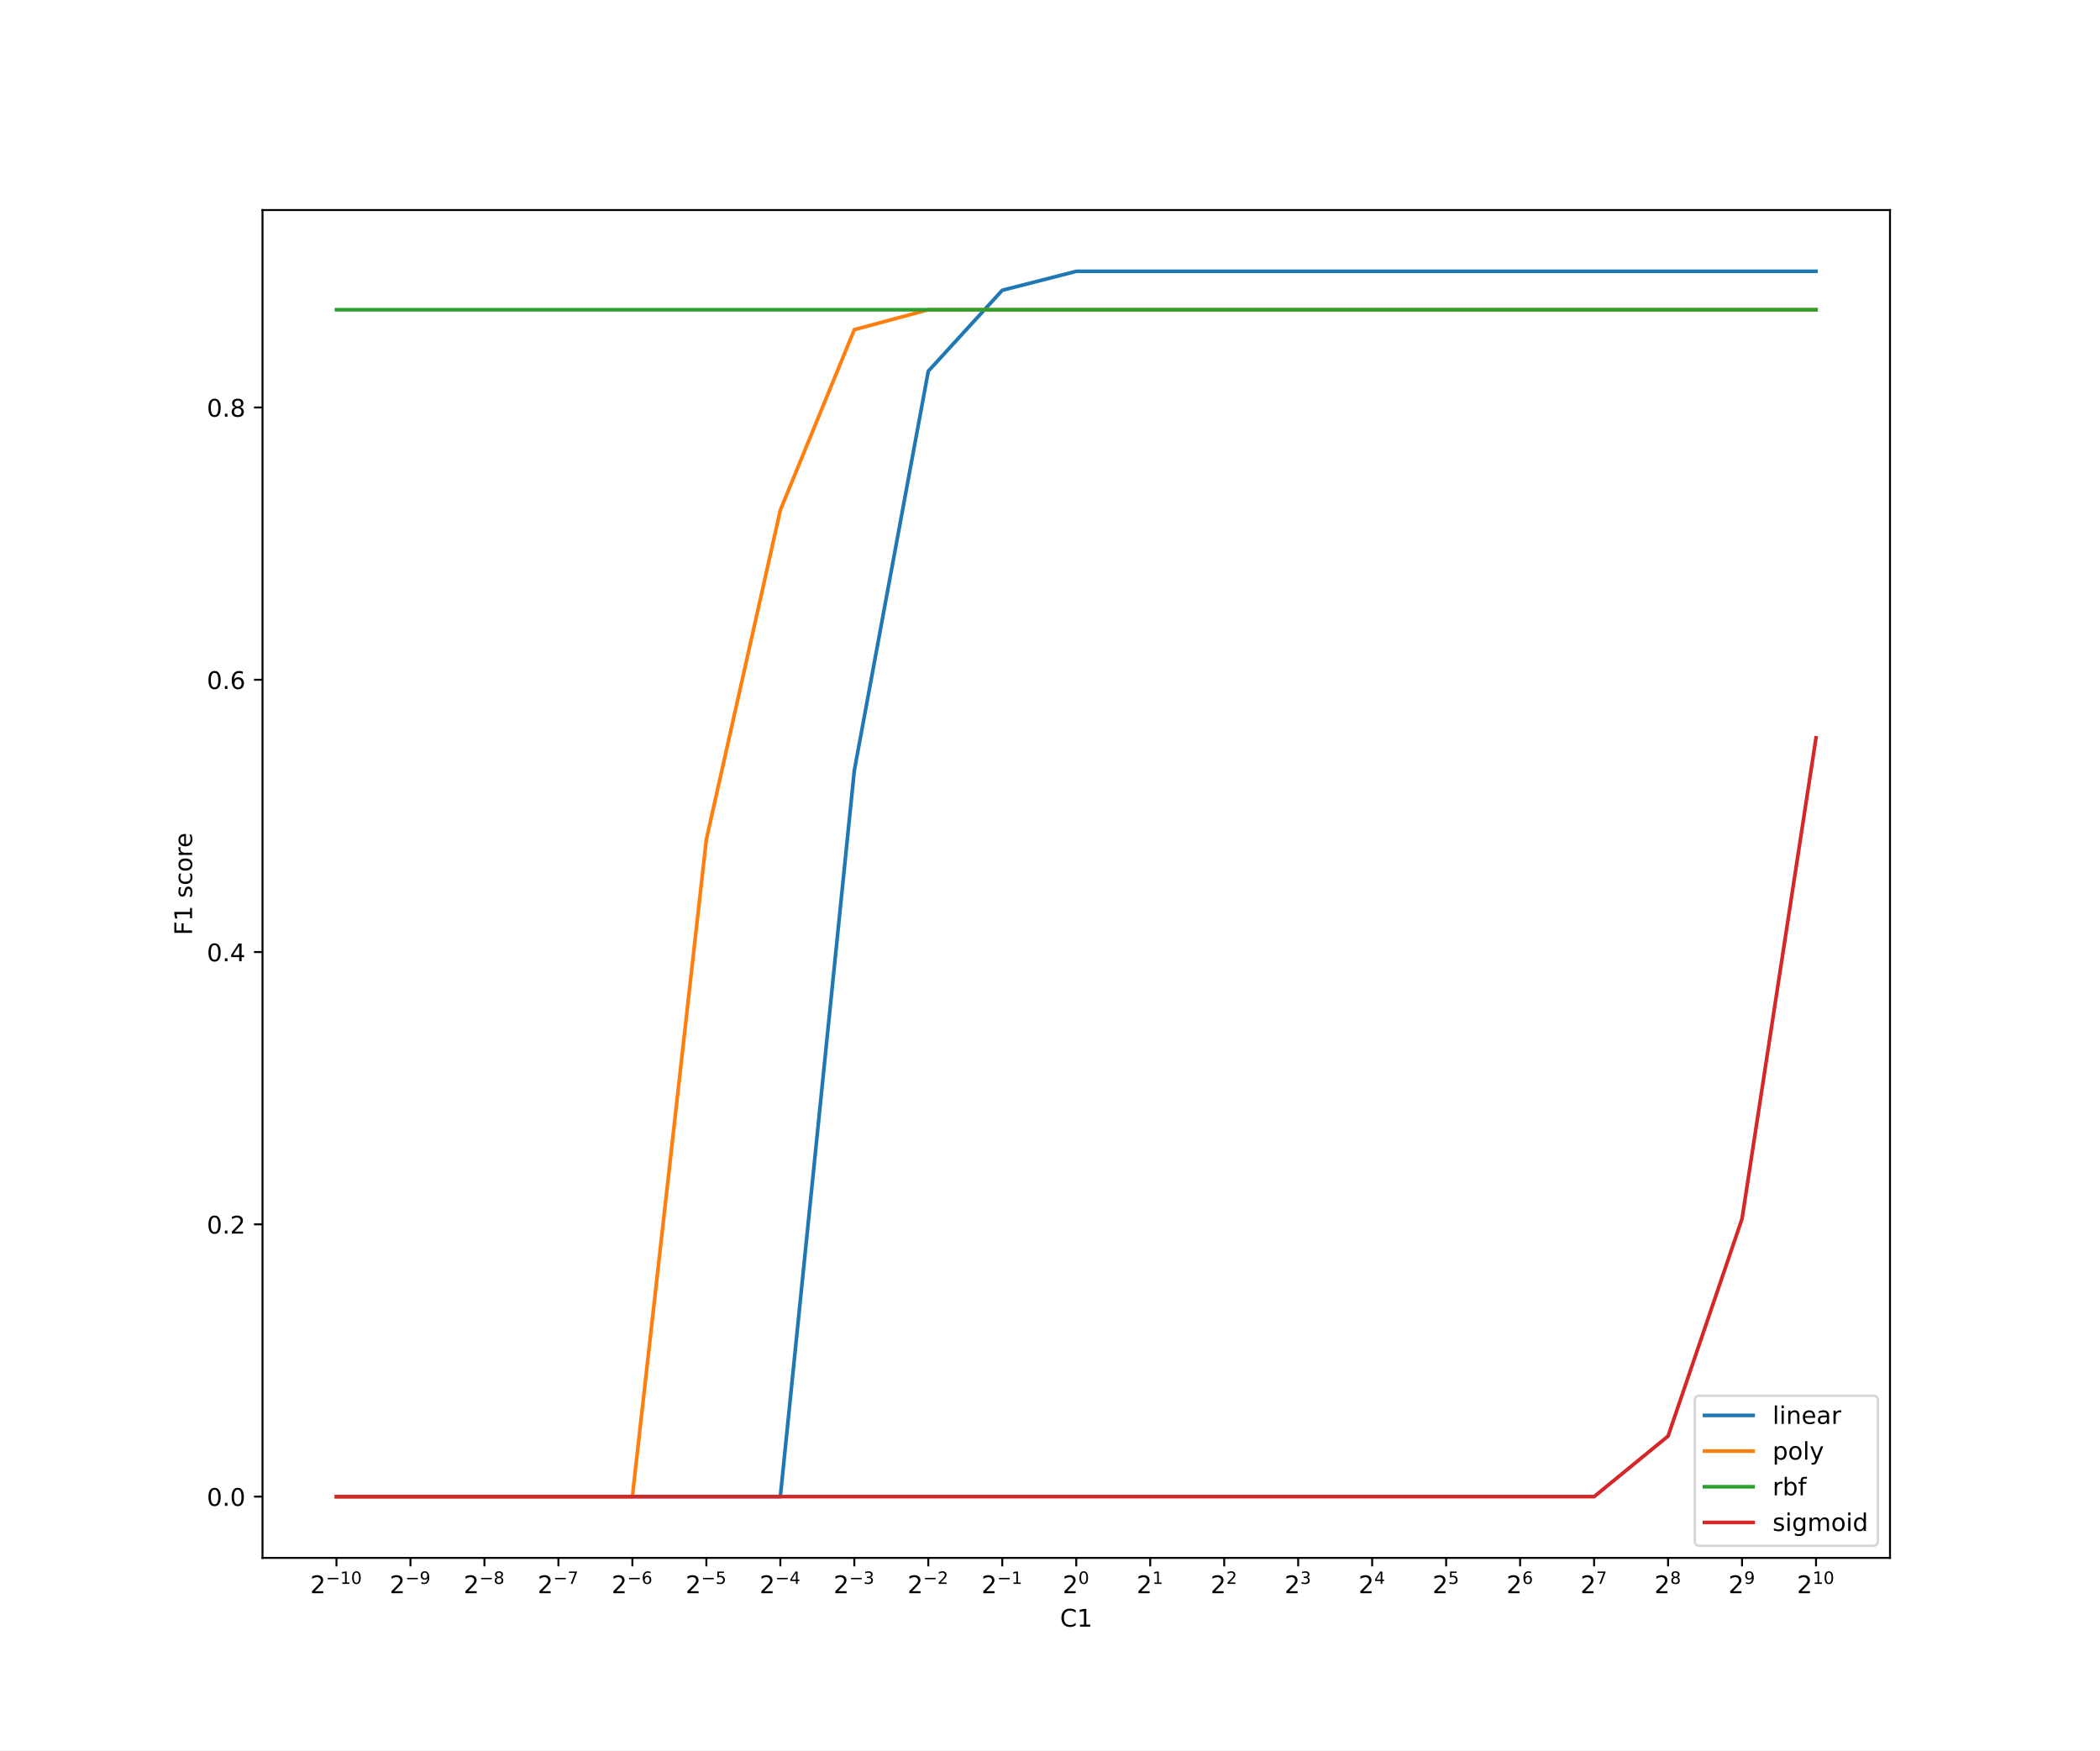
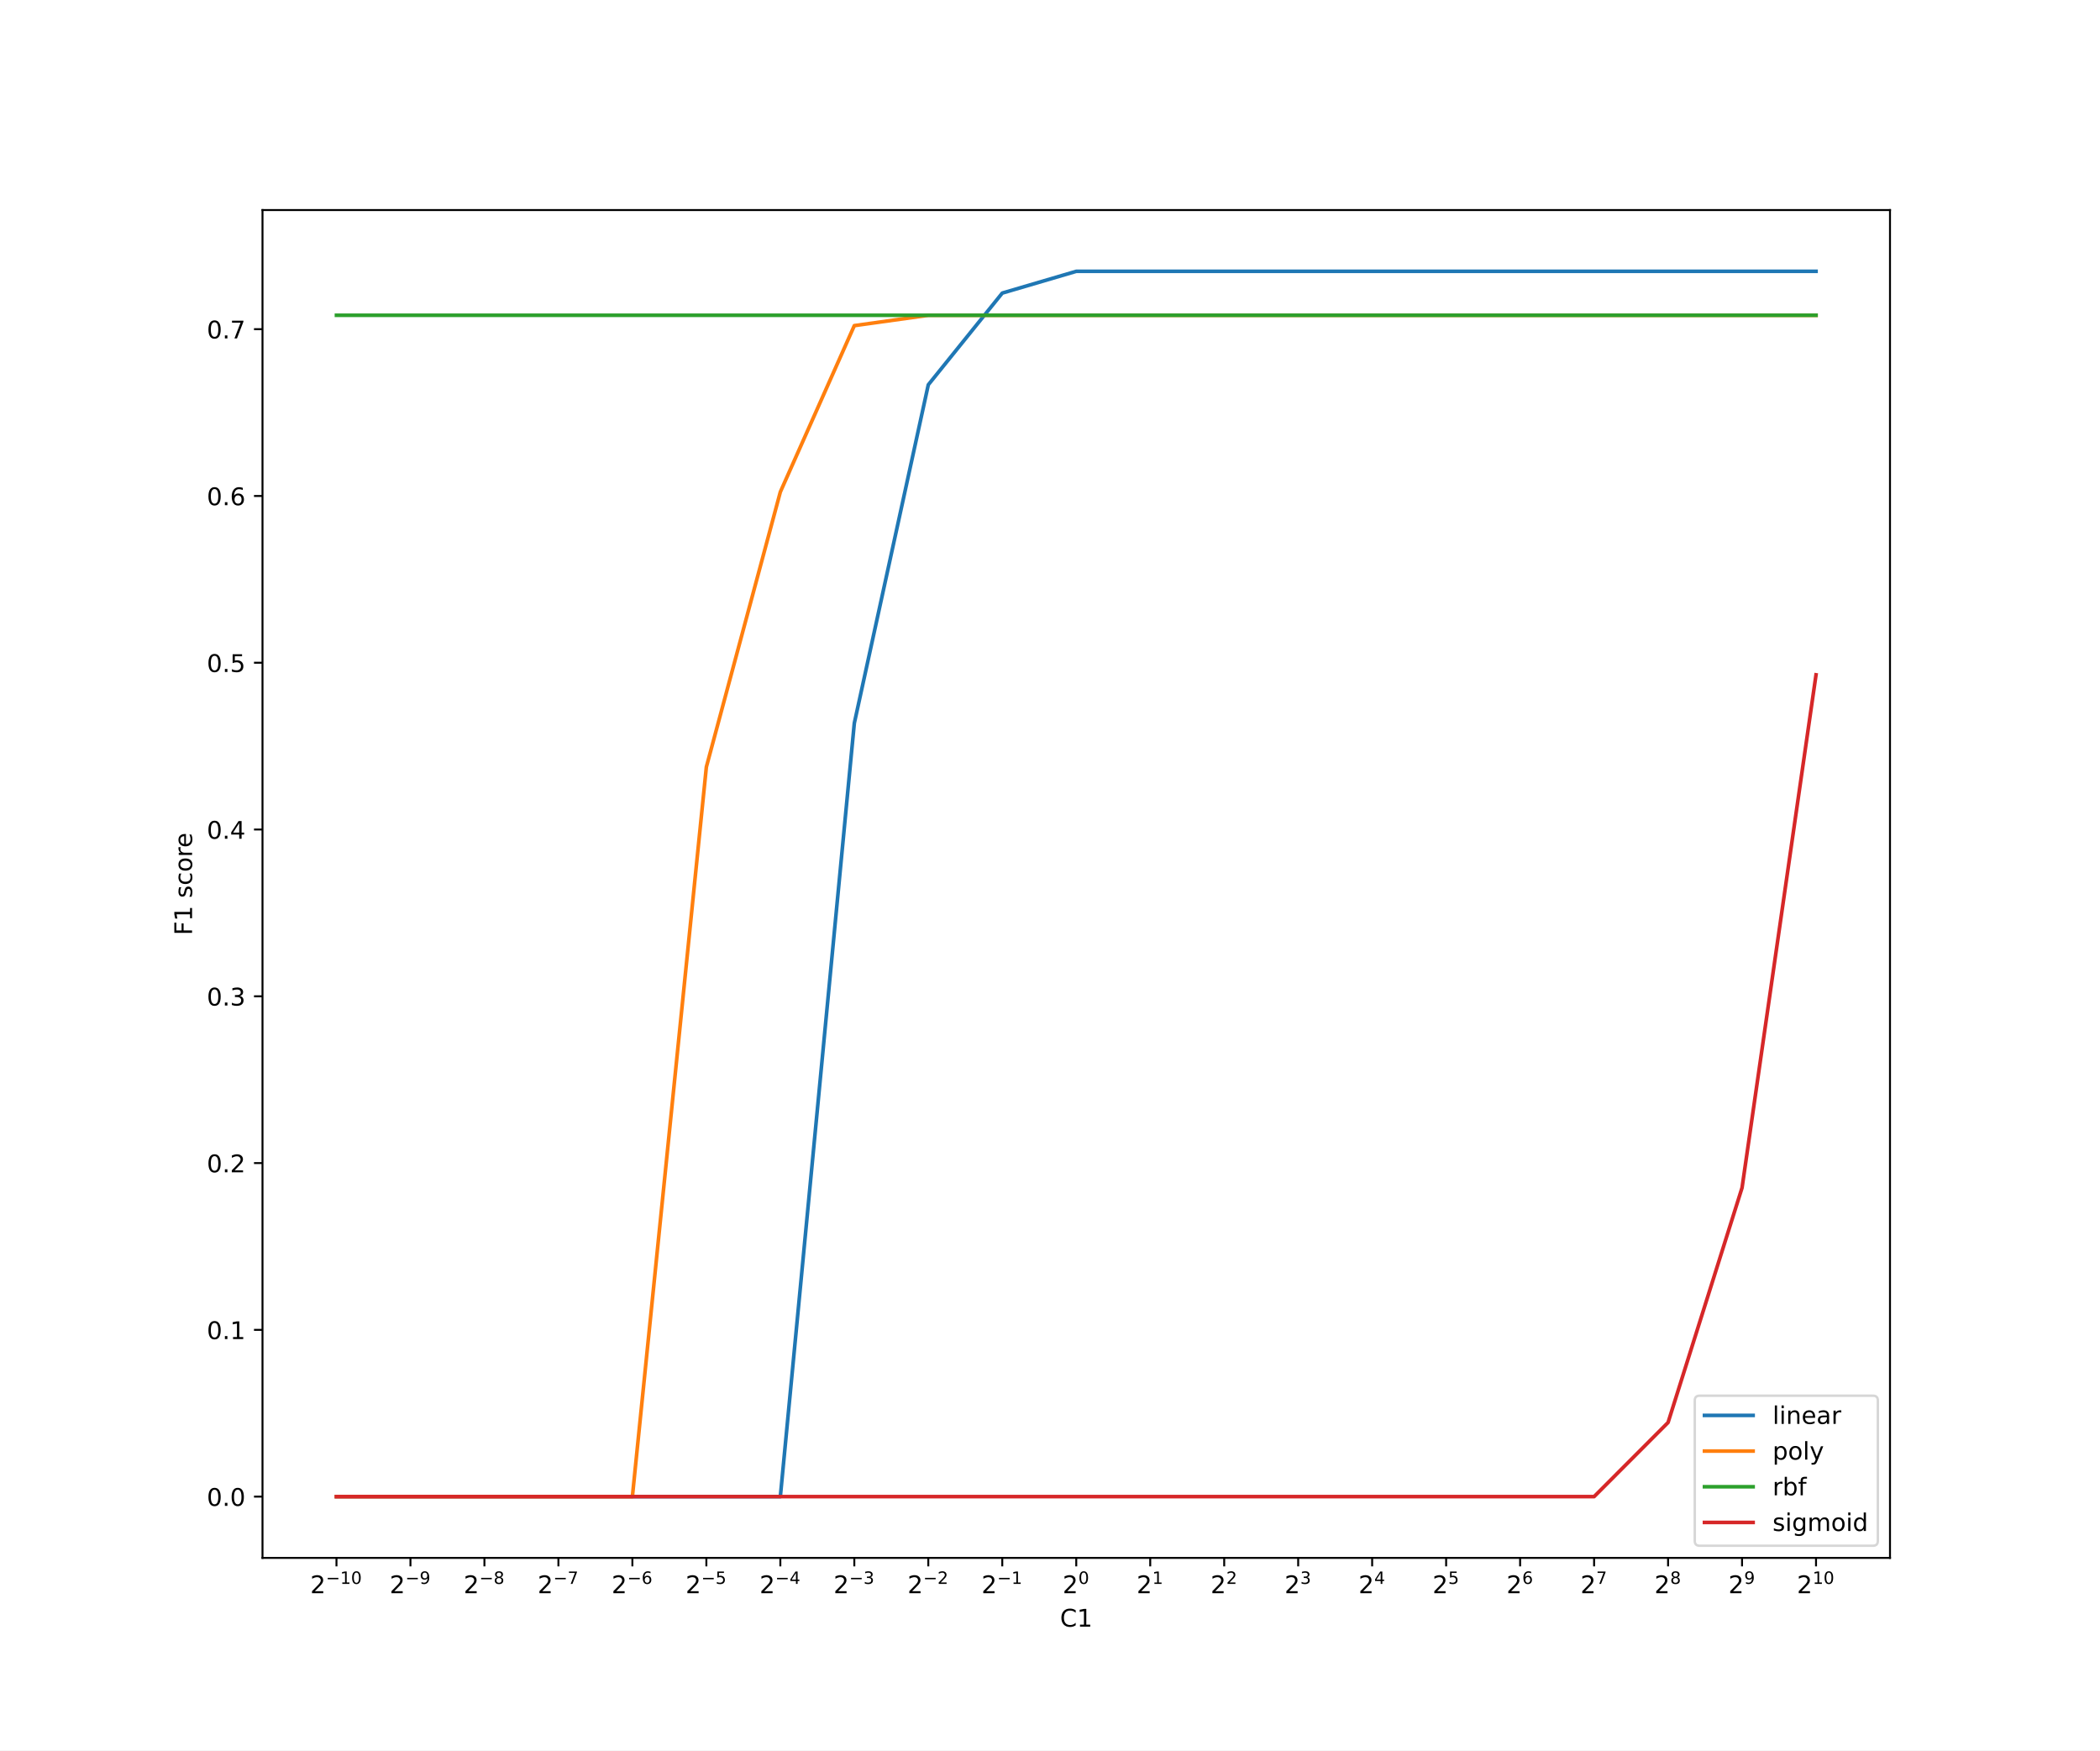
<svg xmlns="http://www.w3.org/2000/svg" xmlns:xlink="http://www.w3.org/1999/xlink" width="864pt" height="720pt" viewBox="0 0 864 720" version="1.1">
  <defs>
    <style type="text/css">*{stroke-linejoin: round; stroke-linecap: butt}</style>
  </defs>
  <g id="figure_1">
    <g id="patch_1">
      <path d="M 0 720  L 864 720  L 864 0  L 0 0  z " style="fill: #ffffff" />
    </g>
    <g id="axes_1">
      <g id="patch_2">
        <path d="M 108 640.8  L 777.6 640.8  L 777.6 86.4  L 108 86.4  z " style="fill: #ffffff" />
      </g>
      <g id="matplotlib.axis_1">
        <g id="xtick_1">
          <g id="line2d_1">
            <defs>
-               <path id="m421d99214f" d="M 0 0  L 0 3.5  " style="stroke: #000000; stroke-width: 0.8" />
-             </defs>
-             <g>
-               <use xlink:href="#m421d99214f" x="138.436" y="640.8" style="stroke: #000000; stroke-width: 0.8" />
+               <path id="mc9e6eee4de" d="M 0 0  L 0 3.5  " style="stroke: #000000; stroke-width: 0.8" />
+             </defs>
+             <g>
+               <use xlink:href="#mc9e6eee4de" x="138.436" y="640.8" style="stroke: #000000; stroke-width: 0.8" />
            </g>
          </g>
          <g id="text_1">
            <g transform="translate(127.6364 655.3984) scale(0.1 -0.1)">
              <defs>
                <path id="DejaVuSans-32" d="M 1228 531  L 3431 531  L 3431 0  L 469 0  L 469 531  Q 828 903 1448 1529  Q 2069 2156 2228 2338  Q 2531 2678 2651 2914  Q 2772 3150 2772 3378  Q 2772 3750 2511 3984  Q 2250 4219 1831 4219  Q 1534 4219 1204 4116  Q 875 4013 500 3803  L 500 4441  Q 881 4594 1212 4672  Q 1544 4750 1819 4750  Q 2544 4750 2975 4387  Q 3406 4025 3406 3419  Q 3406 3131 3298 2873  Q 3191 2616 2906 2266  Q 2828 2175 2409 1742  Q 1991 1309 1228 531  z " transform="scale(0.015625)" />
                <path id="DejaVuSans-2212" d="M 678 2272  L 4684 2272  L 4684 1741  L 678 1741  L 678 2272  z " transform="scale(0.015625)" />
                <path id="DejaVuSans-31" d="M 794 531  L 1825 531  L 1825 4091  L 703 3866  L 703 4441  L 1819 4666  L 2450 4666  L 2450 531  L 3481 531  L 3481 0  L 794 0  L 794 531  z " transform="scale(0.015625)" />
                <path id="DejaVuSans-30" d="M 2034 4250  Q 1547 4250 1301 3770  Q 1056 3291 1056 2328  Q 1056 1369 1301 889  Q 1547 409 2034 409  Q 2525 409 2770 889  Q 3016 1369 3016 2328  Q 3016 3291 2770 3770  Q 2525 4250 2034 4250  z M 2034 4750  Q 2819 4750 3233 4129  Q 3647 3509 3647 2328  Q 3647 1150 3233 529  Q 2819 -91 2034 -91  Q 1250 -91 836 529  Q 422 1150 422 2328  Q 422 3509 836 4129  Q 1250 4750 2034 4750  z " transform="scale(0.015625)" />
              </defs>
              <use xlink:href="#DejaVuSans-32" transform="translate(0 0.765625)" />
              <use xlink:href="#DejaVuSans-2212" transform="translate(64.58008 39.04688) scale(0.7)" />
              <use xlink:href="#DejaVuSans-31" transform="translate(123.2324 39.04688) scale(0.7)" />
              <use xlink:href="#DejaVuSans-30" transform="translate(167.7686 39.04688) scale(0.7)" />
            </g>
          </g>
        </g>
        <g id="xtick_2">
          <g id="line2d_2">
            <g>
-               <use xlink:href="#m421d99214f" x="168.873" y="640.8" style="stroke: #000000; stroke-width: 0.8" />
+               <use xlink:href="#mc9e6eee4de" x="168.873" y="640.8" style="stroke: #000000; stroke-width: 0.8" />
            </g>
          </g>
          <g id="text_2">
            <g transform="translate(160.3227 655.3984) scale(0.1 -0.1)">
              <defs>
                <path id="DejaVuSans-39" d="M 703 97  L 703 672  Q 941 559 1184 500  Q 1428 441 1663 441  Q 2288 441 2617 861  Q 2947 1281 2994 2138  Q 2813 1869 2534 1725  Q 2256 1581 1919 1581  Q 1219 1581 811 2004  Q 403 2428 403 3163  Q 403 3881 828 4315  Q 1253 4750 1959 4750  Q 2769 4750 3195 4129  Q 3622 3509 3622 2328  Q 3622 1225 3098 567  Q 2575 -91 1691 -91  Q 1453 -91 1209 -44  Q 966 3 703 97  z M 1959 2075  Q 2384 2075 2632 2365  Q 2881 2656 2881 3163  Q 2881 3666 2632 3958  Q 2384 4250 1959 4250  Q 1534 4250 1286 3958  Q 1038 3666 1038 3163  Q 1038 2656 1286 2365  Q 1534 2075 1959 2075  z " transform="scale(0.015625)" />
              </defs>
              <use xlink:href="#DejaVuSans-32" transform="translate(0 0.765625)" />
              <use xlink:href="#DejaVuSans-2212" transform="translate(64.58008 39.04688) scale(0.7)" />
              <use xlink:href="#DejaVuSans-39" transform="translate(123.2324 39.04688) scale(0.7)" />
            </g>
          </g>
        </g>
        <g id="xtick_3">
          <g id="line2d_3">
            <g>
-               <use xlink:href="#m421d99214f" x="199.309" y="640.8" style="stroke: #000000; stroke-width: 0.8" />
+               <use xlink:href="#mc9e6eee4de" x="199.309" y="640.8" style="stroke: #000000; stroke-width: 0.8" />
            </g>
          </g>
          <g id="text_3">
            <g transform="translate(190.7591 655.3984) scale(0.1 -0.1)">
              <defs>
                <path id="DejaVuSans-38" d="M 2034 2216  Q 1584 2216 1326 1975  Q 1069 1734 1069 1313  Q 1069 891 1326 650  Q 1584 409 2034 409  Q 2484 409 2743 651  Q 3003 894 3003 1313  Q 3003 1734 2745 1975  Q 2488 2216 2034 2216  z M 1403 2484  Q 997 2584 770 2862  Q 544 3141 544 3541  Q 544 4100 942 4425  Q 1341 4750 2034 4750  Q 2731 4750 3128 4425  Q 3525 4100 3525 3541  Q 3525 3141 3298 2862  Q 3072 2584 2669 2484  Q 3125 2378 3379 2068  Q 3634 1759 3634 1313  Q 3634 634 3220 271  Q 2806 -91 2034 -91  Q 1263 -91 848 271  Q 434 634 434 1313  Q 434 1759 690 2068  Q 947 2378 1403 2484  z M 1172 3481  Q 1172 3119 1398 2916  Q 1625 2713 2034 2713  Q 2441 2713 2670 2916  Q 2900 3119 2900 3481  Q 2900 3844 2670 4047  Q 2441 4250 2034 4250  Q 1625 4250 1398 4047  Q 1172 3844 1172 3481  z " transform="scale(0.015625)" />
              </defs>
              <use xlink:href="#DejaVuSans-32" transform="translate(0 0.765625)" />
              <use xlink:href="#DejaVuSans-2212" transform="translate(64.58008 39.04688) scale(0.7)" />
              <use xlink:href="#DejaVuSans-38" transform="translate(123.2324 39.04688) scale(0.7)" />
            </g>
          </g>
        </g>
        <g id="xtick_4">
          <g id="line2d_4">
            <g>
-               <use xlink:href="#m421d99214f" x="229.745" y="640.8" style="stroke: #000000; stroke-width: 0.8" />
+               <use xlink:href="#mc9e6eee4de" x="229.745" y="640.8" style="stroke: #000000; stroke-width: 0.8" />
            </g>
          </g>
          <g id="text_4">
            <g transform="translate(221.1955 655.3984) scale(0.1 -0.1)">
              <defs>
                <path id="DejaVuSans-37" d="M 525 4666  L 3525 4666  L 3525 4397  L 1831 0  L 1172 0  L 2766 4134  L 525 4134  L 525 4666  z " transform="scale(0.015625)" />
              </defs>
              <use xlink:href="#DejaVuSans-32" transform="translate(0 0.684375)" />
              <use xlink:href="#DejaVuSans-2212" transform="translate(64.58008 38.96563) scale(0.7)" />
              <use xlink:href="#DejaVuSans-37" transform="translate(123.2324 38.96563) scale(0.7)" />
            </g>
          </g>
        </g>
        <g id="xtick_5">
          <g id="line2d_5">
            <g>
-               <use xlink:href="#m421d99214f" x="260.182" y="640.8" style="stroke: #000000; stroke-width: 0.8" />
+               <use xlink:href="#mc9e6eee4de" x="260.182" y="640.8" style="stroke: #000000; stroke-width: 0.8" />
            </g>
          </g>
          <g id="text_5">
            <g transform="translate(251.6318 655.3984) scale(0.1 -0.1)">
              <defs>
                <path id="DejaVuSans-36" d="M 2113 2584  Q 1688 2584 1439 2293  Q 1191 2003 1191 1497  Q 1191 994 1439 701  Q 1688 409 2113 409  Q 2538 409 2786 701  Q 3034 994 3034 1497  Q 3034 2003 2786 2293  Q 2538 2584 2113 2584  z M 3366 4563  L 3366 3988  Q 3128 4100 2886 4159  Q 2644 4219 2406 4219  Q 1781 4219 1451 3797  Q 1122 3375 1075 2522  Q 1259 2794 1537 2939  Q 1816 3084 2150 3084  Q 2853 3084 3261 2657  Q 3669 2231 3669 1497  Q 3669 778 3244 343  Q 2819 -91 2113 -91  Q 1303 -91 875 529  Q 447 1150 447 2328  Q 447 3434 972 4092  Q 1497 4750 2381 4750  Q 2619 4750 2861 4703  Q 3103 4656 3366 4563  z " transform="scale(0.015625)" />
              </defs>
              <use xlink:href="#DejaVuSans-32" transform="translate(0 0.765625)" />
              <use xlink:href="#DejaVuSans-2212" transform="translate(64.58008 39.04688) scale(0.7)" />
              <use xlink:href="#DejaVuSans-36" transform="translate(123.2324 39.04688) scale(0.7)" />
            </g>
          </g>
        </g>
        <g id="xtick_6">
          <g id="line2d_6">
            <g>
-               <use xlink:href="#m421d99214f" x="290.618" y="640.8" style="stroke: #000000; stroke-width: 0.8" />
+               <use xlink:href="#mc9e6eee4de" x="290.618" y="640.8" style="stroke: #000000; stroke-width: 0.8" />
            </g>
          </g>
          <g id="text_6">
            <g transform="translate(282.0682 655.3984) scale(0.1 -0.1)">
              <defs>
                <path id="DejaVuSans-35" d="M 691 4666  L 3169 4666  L 3169 4134  L 1269 4134  L 1269 2991  Q 1406 3038 1543 3061  Q 1681 3084 1819 3084  Q 2600 3084 3056 2656  Q 3513 2228 3513 1497  Q 3513 744 3044 326  Q 2575 -91 1722 -91  Q 1428 -91 1123 -41  Q 819 9 494 109  L 494 744  Q 775 591 1075 516  Q 1375 441 1709 441  Q 2250 441 2565 725  Q 2881 1009 2881 1497  Q 2881 1984 2565 2268  Q 2250 2553 1709 2553  Q 1456 2553 1204 2497  Q 953 2441 691 2322  L 691 4666  z " transform="scale(0.015625)" />
              </defs>
              <use xlink:href="#DejaVuSans-32" transform="translate(0 0.684375)" />
              <use xlink:href="#DejaVuSans-2212" transform="translate(64.58008 38.96563) scale(0.7)" />
              <use xlink:href="#DejaVuSans-35" transform="translate(123.2324 38.96563) scale(0.7)" />
            </g>
          </g>
        </g>
        <g id="xtick_7">
          <g id="line2d_7">
            <g>
-               <use xlink:href="#m421d99214f" x="321.055" y="640.8" style="stroke: #000000; stroke-width: 0.8" />
+               <use xlink:href="#mc9e6eee4de" x="321.055" y="640.8" style="stroke: #000000; stroke-width: 0.8" />
            </g>
          </g>
          <g id="text_7">
            <g transform="translate(312.5045 655.3984) scale(0.1 -0.1)">
              <defs>
                <path id="DejaVuSans-34" d="M 2419 4116  L 825 1625  L 2419 1625  L 2419 4116  z M 2253 4666  L 3047 4666  L 3047 1625  L 3713 1625  L 3713 1100  L 3047 1100  L 3047 0  L 2419 0  L 2419 1100  L 313 1100  L 313 1709  L 2253 4666  z " transform="scale(0.015625)" />
              </defs>
              <use xlink:href="#DejaVuSans-32" transform="translate(0 0.684375)" />
              <use xlink:href="#DejaVuSans-2212" transform="translate(64.58008 38.96563) scale(0.7)" />
              <use xlink:href="#DejaVuSans-34" transform="translate(123.2324 38.96563) scale(0.7)" />
            </g>
          </g>
        </g>
        <g id="xtick_8">
          <g id="line2d_8">
            <g>
-               <use xlink:href="#m421d99214f" x="351.491" y="640.8" style="stroke: #000000; stroke-width: 0.8" />
+               <use xlink:href="#mc9e6eee4de" x="351.491" y="640.8" style="stroke: #000000; stroke-width: 0.8" />
            </g>
          </g>
          <g id="text_8">
            <g transform="translate(342.9409 655.3984) scale(0.1 -0.1)">
              <defs>
                <path id="DejaVuSans-33" d="M 2597 2516  Q 3050 2419 3304 2112  Q 3559 1806 3559 1356  Q 3559 666 3084 287  Q 2609 -91 1734 -91  Q 1441 -91 1130 -33  Q 819 25 488 141  L 488 750  Q 750 597 1062 519  Q 1375 441 1716 441  Q 2309 441 2620 675  Q 2931 909 2931 1356  Q 2931 1769 2642 2001  Q 2353 2234 1838 2234  L 1294 2234  L 1294 2753  L 1863 2753  Q 2328 2753 2575 2939  Q 2822 3125 2822 3475  Q 2822 3834 2567 4026  Q 2313 4219 1838 4219  Q 1578 4219 1281 4162  Q 984 4106 628 3988  L 628 4550  Q 988 4650 1302 4700  Q 1616 4750 1894 4750  Q 2613 4750 3031 4423  Q 3450 4097 3450 3541  Q 3450 3153 3228 2886  Q 3006 2619 2597 2516  z " transform="scale(0.015625)" />
              </defs>
              <use xlink:href="#DejaVuSans-32" transform="translate(0 0.765625)" />
              <use xlink:href="#DejaVuSans-2212" transform="translate(64.58008 39.04688) scale(0.7)" />
              <use xlink:href="#DejaVuSans-33" transform="translate(123.2324 39.04688) scale(0.7)" />
            </g>
          </g>
        </g>
        <g id="xtick_9">
          <g id="line2d_9">
            <g>
-               <use xlink:href="#m421d99214f" x="381.927" y="640.8" style="stroke: #000000; stroke-width: 0.8" />
+               <use xlink:href="#mc9e6eee4de" x="381.927" y="640.8" style="stroke: #000000; stroke-width: 0.8" />
            </g>
          </g>
          <g id="text_9">
            <g transform="translate(373.3773 655.3984) scale(0.1 -0.1)">
              <use xlink:href="#DejaVuSans-32" transform="translate(0 0.765625)" />
              <use xlink:href="#DejaVuSans-2212" transform="translate(64.58008 39.04688) scale(0.7)" />
              <use xlink:href="#DejaVuSans-32" transform="translate(123.2324 39.04688) scale(0.7)" />
            </g>
          </g>
        </g>
        <g id="xtick_10">
          <g id="line2d_10">
            <g>
-               <use xlink:href="#m421d99214f" x="412.364" y="640.8" style="stroke: #000000; stroke-width: 0.8" />
+               <use xlink:href="#mc9e6eee4de" x="412.364" y="640.8" style="stroke: #000000; stroke-width: 0.8" />
            </g>
          </g>
          <g id="text_10">
            <g transform="translate(403.8136 655.3984) scale(0.1 -0.1)">
              <use xlink:href="#DejaVuSans-32" transform="translate(0 0.684375)" />
              <use xlink:href="#DejaVuSans-2212" transform="translate(64.58008 38.96563) scale(0.7)" />
              <use xlink:href="#DejaVuSans-31" transform="translate(123.2324 38.96563) scale(0.7)" />
            </g>
          </g>
        </g>
        <g id="xtick_11">
          <g id="line2d_11">
            <g>
-               <use xlink:href="#m421d99214f" x="442.8" y="640.8" style="stroke: #000000; stroke-width: 0.8" />
+               <use xlink:href="#mc9e6eee4de" x="442.8" y="640.8" style="stroke: #000000; stroke-width: 0.8" />
            </g>
          </g>
          <g id="text_11">
            <g transform="translate(437.2 655.3984) scale(0.1 -0.1)">
              <use xlink:href="#DejaVuSans-32" transform="translate(0 0.765625)" />
              <use xlink:href="#DejaVuSans-30" transform="translate(64.58008 39.04688) scale(0.7)" />
            </g>
          </g>
        </g>
        <g id="xtick_12">
          <g id="line2d_12">
            <g>
-               <use xlink:href="#m421d99214f" x="473.236" y="640.8" style="stroke: #000000; stroke-width: 0.8" />
+               <use xlink:href="#mc9e6eee4de" x="473.236" y="640.8" style="stroke: #000000; stroke-width: 0.8" />
            </g>
          </g>
          <g id="text_12">
            <g transform="translate(467.6364 655.3984) scale(0.1 -0.1)">
              <use xlink:href="#DejaVuSans-32" transform="translate(0 0.684375)" />
              <use xlink:href="#DejaVuSans-31" transform="translate(64.58008 38.96563) scale(0.7)" />
            </g>
          </g>
        </g>
        <g id="xtick_13">
          <g id="line2d_13">
            <g>
-               <use xlink:href="#m421d99214f" x="503.673" y="640.8" style="stroke: #000000; stroke-width: 0.8" />
+               <use xlink:href="#mc9e6eee4de" x="503.673" y="640.8" style="stroke: #000000; stroke-width: 0.8" />
            </g>
          </g>
          <g id="text_13">
            <g transform="translate(498.0727 655.3984) scale(0.1 -0.1)">
              <use xlink:href="#DejaVuSans-32" transform="translate(0 0.765625)" />
              <use xlink:href="#DejaVuSans-32" transform="translate(64.58008 39.04688) scale(0.7)" />
            </g>
          </g>
        </g>
        <g id="xtick_14">
          <g id="line2d_14">
            <g>
-               <use xlink:href="#m421d99214f" x="534.109" y="640.8" style="stroke: #000000; stroke-width: 0.8" />
+               <use xlink:href="#mc9e6eee4de" x="534.109" y="640.8" style="stroke: #000000; stroke-width: 0.8" />
            </g>
          </g>
          <g id="text_14">
            <g transform="translate(528.5091 655.3984) scale(0.1 -0.1)">
              <use xlink:href="#DejaVuSans-32" transform="translate(0 0.765625)" />
              <use xlink:href="#DejaVuSans-33" transform="translate(64.58008 39.04688) scale(0.7)" />
            </g>
          </g>
        </g>
        <g id="xtick_15">
          <g id="line2d_15">
            <g>
-               <use xlink:href="#m421d99214f" x="564.545" y="640.8" style="stroke: #000000; stroke-width: 0.8" />
+               <use xlink:href="#mc9e6eee4de" x="564.545" y="640.8" style="stroke: #000000; stroke-width: 0.8" />
            </g>
          </g>
          <g id="text_15">
            <g transform="translate(558.9455 655.3984) scale(0.1 -0.1)">
              <use xlink:href="#DejaVuSans-32" transform="translate(0 0.684375)" />
              <use xlink:href="#DejaVuSans-34" transform="translate(64.58008 38.96563) scale(0.7)" />
            </g>
          </g>
        </g>
        <g id="xtick_16">
          <g id="line2d_16">
            <g>
-               <use xlink:href="#m421d99214f" x="594.982" y="640.8" style="stroke: #000000; stroke-width: 0.8" />
+               <use xlink:href="#mc9e6eee4de" x="594.982" y="640.8" style="stroke: #000000; stroke-width: 0.8" />
            </g>
          </g>
          <g id="text_16">
            <g transform="translate(589.3818 655.3984) scale(0.1 -0.1)">
              <use xlink:href="#DejaVuSans-32" transform="translate(0 0.684375)" />
              <use xlink:href="#DejaVuSans-35" transform="translate(64.58008 38.96563) scale(0.7)" />
            </g>
          </g>
        </g>
        <g id="xtick_17">
          <g id="line2d_17">
            <g>
-               <use xlink:href="#m421d99214f" x="625.418" y="640.8" style="stroke: #000000; stroke-width: 0.8" />
+               <use xlink:href="#mc9e6eee4de" x="625.418" y="640.8" style="stroke: #000000; stroke-width: 0.8" />
            </g>
          </g>
          <g id="text_17">
            <g transform="translate(619.8182 655.3984) scale(0.1 -0.1)">
              <use xlink:href="#DejaVuSans-32" transform="translate(0 0.765625)" />
              <use xlink:href="#DejaVuSans-36" transform="translate(64.58008 39.04688) scale(0.7)" />
            </g>
          </g>
        </g>
        <g id="xtick_18">
          <g id="line2d_18">
            <g>
-               <use xlink:href="#m421d99214f" x="655.855" y="640.8" style="stroke: #000000; stroke-width: 0.8" />
+               <use xlink:href="#mc9e6eee4de" x="655.855" y="640.8" style="stroke: #000000; stroke-width: 0.8" />
            </g>
          </g>
          <g id="text_18">
            <g transform="translate(650.2545 655.3984) scale(0.1 -0.1)">
              <use xlink:href="#DejaVuSans-32" transform="translate(0 0.684375)" />
              <use xlink:href="#DejaVuSans-37" transform="translate(64.58008 38.96563) scale(0.7)" />
            </g>
          </g>
        </g>
        <g id="xtick_19">
          <g id="line2d_19">
            <g>
-               <use xlink:href="#m421d99214f" x="686.291" y="640.8" style="stroke: #000000; stroke-width: 0.8" />
+               <use xlink:href="#mc9e6eee4de" x="686.291" y="640.8" style="stroke: #000000; stroke-width: 0.8" />
            </g>
          </g>
          <g id="text_19">
            <g transform="translate(680.6909 655.3984) scale(0.1 -0.1)">
              <use xlink:href="#DejaVuSans-32" transform="translate(0 0.765625)" />
              <use xlink:href="#DejaVuSans-38" transform="translate(64.58008 39.04688) scale(0.7)" />
            </g>
          </g>
        </g>
        <g id="xtick_20">
          <g id="line2d_20">
            <g>
-               <use xlink:href="#m421d99214f" x="716.727" y="640.8" style="stroke: #000000; stroke-width: 0.8" />
+               <use xlink:href="#mc9e6eee4de" x="716.727" y="640.8" style="stroke: #000000; stroke-width: 0.8" />
            </g>
          </g>
          <g id="text_20">
            <g transform="translate(711.1273 655.3984) scale(0.1 -0.1)">
              <use xlink:href="#DejaVuSans-32" transform="translate(0 0.765625)" />
              <use xlink:href="#DejaVuSans-39" transform="translate(64.58008 39.04688) scale(0.7)" />
            </g>
          </g>
        </g>
        <g id="xtick_21">
          <g id="line2d_21">
            <g>
-               <use xlink:href="#m421d99214f" x="747.164" y="640.8" style="stroke: #000000; stroke-width: 0.8" />
+               <use xlink:href="#mc9e6eee4de" x="747.164" y="640.8" style="stroke: #000000; stroke-width: 0.8" />
            </g>
          </g>
          <g id="text_21">
            <g transform="translate(739.3136 655.3984) scale(0.1 -0.1)">
              <use xlink:href="#DejaVuSans-32" transform="translate(0 0.765625)" />
              <use xlink:href="#DejaVuSans-31" transform="translate(64.58008 39.04688) scale(0.7)" />
              <use xlink:href="#DejaVuSans-30" transform="translate(109.1162 39.04688) scale(0.7)" />
            </g>
          </g>
        </g>
        <g id="text_22">
          <g transform="translate(436.1273 669.0766) scale(0.1 -0.1)">
            <defs>
              <path id="DejaVuSans-43" d="M 4122 4306  L 4122 3641  Q 3803 3938 3442 4084  Q 3081 4231 2675 4231  Q 1875 4231 1450 3742  Q 1025 3253 1025 2328  Q 1025 1406 1450 917  Q 1875 428 2675 428  Q 3081 428 3442 575  Q 3803 722 4122 1019  L 4122 359  Q 3791 134 3420 21  Q 3050 -91 2638 -91  Q 1578 -91 968 557  Q 359 1206 359 2328  Q 359 3453 968 4101  Q 1578 4750 2638 4750  Q 3056 4750 3426 4639  Q 3797 4528 4122 4306  z " transform="scale(0.015625)" />
            </defs>
            <use xlink:href="#DejaVuSans-43" />
            <use xlink:href="#DejaVuSans-31" x="69.824" />
          </g>
        </g>
      </g>
      <g id="matplotlib.axis_2">
        <g id="ytick_1">
          <g id="line2d_22">
            <defs>
-               <path id="m1f72b0b37e" d="M 0 0  L -3.5 0  " style="stroke: #000000; stroke-width: 0.8" />
-             </defs>
-             <g>
-               <use xlink:href="#m1f72b0b37e" x="108" y="615.6" style="stroke: #000000; stroke-width: 0.8" />
+               <path id="mfcdc2d0f55" d="M 0 0  L -3.5 0  " style="stroke: #000000; stroke-width: 0.8" />
+             </defs>
+             <g>
+               <use xlink:href="#mfcdc2d0f55" x="108" y="615.6" style="stroke: #000000; stroke-width: 0.8" />
            </g>
          </g>
          <g id="text_23">
            <g transform="translate(85.09687 619.3992) scale(0.1 -0.1)">
              <defs>
                <path id="DejaVuSans-2e" d="M 684 794  L 1344 794  L 1344 0  L 684 0  L 684 794  z " transform="scale(0.015625)" />
              </defs>
              <use xlink:href="#DejaVuSans-30" />
              <use xlink:href="#DejaVuSans-2e" x="63.623" />
              <use xlink:href="#DejaVuSans-30" x="95.41" />
            </g>
          </g>
        </g>
        <g id="ytick_2">
          <g id="line2d_23">
            <g>
-               <use xlink:href="#m1f72b0b37e" x="108" y="503.6" style="stroke: #000000; stroke-width: 0.8" />
+               <use xlink:href="#mfcdc2d0f55" x="108" y="547" style="stroke: #000000; stroke-width: 0.8" />
            </g>
          </g>
          <g id="text_24">
-             <g transform="translate(85.09687 507.3992) scale(0.1 -0.1)">
-               <use xlink:href="#DejaVuSans-30" />
-               <use xlink:href="#DejaVuSans-2e" x="63.623" />
-               <use xlink:href="#DejaVuSans-32" x="95.41" />
+             <g transform="translate(85.09687 550.7992) scale(0.1 -0.1)">
+               <use xlink:href="#DejaVuSans-30" />
+               <use xlink:href="#DejaVuSans-2e" x="63.623" />
+               <use xlink:href="#DejaVuSans-31" x="95.41" />
            </g>
          </g>
        </g>
        <g id="ytick_3">
          <g id="line2d_24">
            <g>
-               <use xlink:href="#m1f72b0b37e" x="108" y="391.6" style="stroke: #000000; stroke-width: 0.8" />
+               <use xlink:href="#mfcdc2d0f55" x="108" y="478.4" style="stroke: #000000; stroke-width: 0.8" />
            </g>
          </g>
          <g id="text_25">
-             <g transform="translate(85.09687 395.3992) scale(0.1 -0.1)">
-               <use xlink:href="#DejaVuSans-30" />
-               <use xlink:href="#DejaVuSans-2e" x="63.623" />
-               <use xlink:href="#DejaVuSans-34" x="95.41" />
+             <g transform="translate(85.09687 482.1992) scale(0.1 -0.1)">
+               <use xlink:href="#DejaVuSans-30" />
+               <use xlink:href="#DejaVuSans-2e" x="63.623" />
+               <use xlink:href="#DejaVuSans-32" x="95.41" />
            </g>
          </g>
        </g>
        <g id="ytick_4">
          <g id="line2d_25">
            <g>
-               <use xlink:href="#m1f72b0b37e" x="108" y="279.6" style="stroke: #000000; stroke-width: 0.8" />
+               <use xlink:href="#mfcdc2d0f55" x="108" y="409.8" style="stroke: #000000; stroke-width: 0.8" />
            </g>
          </g>
          <g id="text_26">
-             <g transform="translate(85.09687 283.3992) scale(0.1 -0.1)">
-               <use xlink:href="#DejaVuSans-30" />
-               <use xlink:href="#DejaVuSans-2e" x="63.623" />
-               <use xlink:href="#DejaVuSans-36" x="95.41" />
+             <g transform="translate(85.09687 413.5992) scale(0.1 -0.1)">
+               <use xlink:href="#DejaVuSans-30" />
+               <use xlink:href="#DejaVuSans-2e" x="63.623" />
+               <use xlink:href="#DejaVuSans-33" x="95.41" />
            </g>
          </g>
        </g>
        <g id="ytick_5">
          <g id="line2d_26">
            <g>
-               <use xlink:href="#m1f72b0b37e" x="108" y="167.6" style="stroke: #000000; stroke-width: 0.8" />
+               <use xlink:href="#mfcdc2d0f55" x="108" y="341.2" style="stroke: #000000; stroke-width: 0.8" />
            </g>
          </g>
          <g id="text_27">
-             <g transform="translate(85.09687 171.3992) scale(0.1 -0.1)">
-               <use xlink:href="#DejaVuSans-30" />
-               <use xlink:href="#DejaVuSans-2e" x="63.623" />
-               <use xlink:href="#DejaVuSans-38" x="95.41" />
-             </g>
-           </g>
-         </g>
-         <g id="text_28">
+             <g transform="translate(85.09687 344.9992) scale(0.1 -0.1)">
+               <use xlink:href="#DejaVuSans-30" />
+               <use xlink:href="#DejaVuSans-2e" x="63.623" />
+               <use xlink:href="#DejaVuSans-34" x="95.41" />
+             </g>
+           </g>
+         </g>
+         <g id="ytick_6">
+           <g id="line2d_27">
+             <g>
+               <use xlink:href="#mfcdc2d0f55" x="108" y="272.6" style="stroke: #000000; stroke-width: 0.8" />
+             </g>
+           </g>
+           <g id="text_28">
+             <g transform="translate(85.09687 276.3992) scale(0.1 -0.1)">
+               <use xlink:href="#DejaVuSans-30" />
+               <use xlink:href="#DejaVuSans-2e" x="63.623" />
+               <use xlink:href="#DejaVuSans-35" x="95.41" />
+             </g>
+           </g>
+         </g>
+         <g id="ytick_7">
+           <g id="line2d_28">
+             <g>
+               <use xlink:href="#mfcdc2d0f55" x="108" y="204" style="stroke: #000000; stroke-width: 0.8" />
+             </g>
+           </g>
+           <g id="text_29">
+             <g transform="translate(85.09687 207.7992) scale(0.1 -0.1)">
+               <use xlink:href="#DejaVuSans-30" />
+               <use xlink:href="#DejaVuSans-2e" x="63.623" />
+               <use xlink:href="#DejaVuSans-36" x="95.41" />
+             </g>
+           </g>
+         </g>
+         <g id="ytick_8">
+           <g id="line2d_29">
+             <g>
+               <use xlink:href="#mfcdc2d0f55" x="108" y="135.4" style="stroke: #000000; stroke-width: 0.8" />
+             </g>
+           </g>
+           <g id="text_30">
+             <g transform="translate(85.09687 139.1992) scale(0.1 -0.1)">
+               <use xlink:href="#DejaVuSans-30" />
+               <use xlink:href="#DejaVuSans-2e" x="63.623" />
+               <use xlink:href="#DejaVuSans-37" x="95.41" />
+             </g>
+           </g>
+         </g>
+         <g id="text_31">
          <g transform="translate(79.01719 384.6789) rotate(-90) scale(0.1 -0.1)">
            <defs>
              <path id="DejaVuSans-46" d="M 628 4666  L 3309 4666  L 3309 4134  L 1259 4134  L 1259 2759  L 3109 2759  L 3109 2228  L 1259 2228  L 1259 0  L 628 0  L 628 4666  z " transform="scale(0.015625)" />
              <path id="DejaVuSans-20" transform="scale(0.015625)" />
              <path id="DejaVuSans-73" d="M 2834 3397  L 2834 2853  Q 2591 2978 2328 3040  Q 2066 3103 1784 3103  Q 1356 3103 1142 2972  Q 928 2841 928 2578  Q 928 2378 1081 2264  Q 1234 2150 1697 2047  L 1894 2003  Q 2506 1872 2764 1633  Q 3022 1394 3022 966  Q 3022 478 2636 193  Q 2250 -91 1575 -91  Q 1294 -91 989 -36  Q 684 19 347 128  L 347 722  Q 666 556 975 473  Q 1284 391 1588 391  Q 1994 391 2212 530  Q 2431 669 2431 922  Q 2431 1156 2273 1281  Q 2116 1406 1581 1522  L 1381 1569  Q 847 1681 609 1914  Q 372 2147 372 2553  Q 372 3047 722 3315  Q 1072 3584 1716 3584  Q 2034 3584 2315 3537  Q 2597 3491 2834 3397  z " transform="scale(0.015625)" />
              <path id="DejaVuSans-63" d="M 3122 3366  L 3122 2828  Q 2878 2963 2633 3030  Q 2388 3097 2138 3097  Q 1578 3097 1268 2742  Q 959 2388 959 1747  Q 959 1106 1268 751  Q 1578 397 2138 397  Q 2388 397 2633 464  Q 2878 531 3122 666  L 3122 134  Q 2881 22 2623 -34  Q 2366 -91 2075 -91  Q 1284 -91 818 406  Q 353 903 353 1747  Q 353 2603 823 3093  Q 1294 3584 2113 3584  Q 2378 3584 2631 3529  Q 2884 3475 3122 3366  z " transform="scale(0.015625)" />
              <path id="DejaVuSans-6f" d="M 1959 3097  Q 1497 3097 1228 2736  Q 959 2375 959 1747  Q 959 1119 1226 758  Q 1494 397 1959 397  Q 2419 397 2687 759  Q 2956 1122 2956 1747  Q 2956 2369 2687 2733  Q 2419 3097 1959 3097  z M 1959 3584  Q 2709 3584 3137 3096  Q 3566 2609 3566 1747  Q 3566 888 3137 398  Q 2709 -91 1959 -91  Q 1206 -91 779 398  Q 353 888 353 1747  Q 353 2609 779 3096  Q 1206 3584 1959 3584  z " transform="scale(0.015625)" />
              <path id="DejaVuSans-72" d="M 2631 2963  Q 2534 3019 2420 3045  Q 2306 3072 2169 3072  Q 1681 3072 1420 2755  Q 1159 2438 1159 1844  L 1159 0  L 581 0  L 581 3500  L 1159 3500  L 1159 2956  Q 1341 3275 1631 3429  Q 1922 3584 2338 3584  Q 2397 3584 2469 3576  Q 2541 3569 2628 3553  L 2631 2963  z " transform="scale(0.015625)" />
              <path id="DejaVuSans-65" d="M 3597 1894  L 3597 1613  L 953 1613  Q 991 1019 1311 708  Q 1631 397 2203 397  Q 2534 397 2845 478  Q 3156 559 3463 722  L 3463 178  Q 3153 47 2828 -22  Q 2503 -91 2169 -91  Q 1331 -91 842 396  Q 353 884 353 1716  Q 353 2575 817 3079  Q 1281 3584 2069 3584  Q 2775 3584 3186 3129  Q 3597 2675 3597 1894  z M 3022 2063  Q 3016 2534 2758 2815  Q 2500 3097 2075 3097  Q 1594 3097 1305 2825  Q 1016 2553 972 2059  L 3022 2063  z " transform="scale(0.015625)" />
            </defs>
            <use xlink:href="#DejaVuSans-46" />
            <use xlink:href="#DejaVuSans-31" x="57.52" />
            <use xlink:href="#DejaVuSans-20" x="121.143" />
            <use xlink:href="#DejaVuSans-73" x="152.93" />
            <use xlink:href="#DejaVuSans-63" x="205.029" />
            <use xlink:href="#DejaVuSans-6f" x="260.01" />
            <use xlink:href="#DejaVuSans-72" x="321.191" />
            <use xlink:href="#DejaVuSans-65" x="360.055" />
          </g>
        </g>
      </g>
-       <g id="line2d_27">
-         <path d="M 138.436 615.6  L 168.873 615.6  L 199.309 615.6  L 229.745 615.6  L 260.182 615.6  L 290.618 615.6  L 321.055 615.6  L 351.491 316.933  L 381.927 152.667  L 412.364 119.397  L 442.8 111.6  L 473.236 111.6  L 503.673 111.6  L 534.109 111.6  L 564.545 111.6  L 594.982 111.6  L 625.418 111.6  L 655.855 111.6  L 686.291 111.6  L 716.727 111.6  L 747.164 111.6  " clip-path="url(#p3ffeae86f4)" style="fill: none; stroke: #1f77b4; stroke-width: 1.5; stroke-linecap: square" />
-       </g>
-       <g id="line2d_28">
-         <path d="M 138.436 615.6  L 168.873 615.6  L 199.309 615.6  L 229.745 615.6  L 260.182 615.6  L 290.618 345.255  L 321.055 209.803  L 351.491 135.6  L 381.927 127.395  L 412.364 127.395  L 442.8 127.395  L 473.236 127.395  L 503.673 127.395  L 534.109 127.395  L 564.545 127.395  L 594.982 127.395  L 625.418 127.395  L 655.855 127.395  L 686.291 127.395  L 716.727 127.395  L 747.164 127.395  " clip-path="url(#p3ffeae86f4)" style="fill: none; stroke: #ff7f0e; stroke-width: 1.5; stroke-linecap: square" />
-       </g>
-       <g id="line2d_29">
-         <path d="M 138.436 127.395  L 168.873 127.395  L 199.309 127.395  L 229.745 127.395  L 260.182 127.395  L 290.618 127.395  L 321.055 127.395  L 351.491 127.395  L 381.927 127.395  L 412.364 127.395  L 442.8 127.395  L 473.236 127.395  L 503.673 127.395  L 534.109 127.395  L 564.545 127.395  L 594.982 127.395  L 625.418 127.395  L 655.855 127.395  L 686.291 127.395  L 716.727 127.395  L 747.164 127.395  " clip-path="url(#p3ffeae86f4)" style="fill: none; stroke: #2ca02c; stroke-width: 1.5; stroke-linecap: square" />
-       </g>
      <g id="line2d_30">
-         <path d="M 138.436 615.6  L 168.873 615.6  L 199.309 615.6  L 229.745 615.6  L 260.182 615.6  L 290.618 615.6  L 321.055 615.6  L 351.491 615.6  L 381.927 615.6  L 412.364 615.6  L 442.8 615.6  L 473.236 615.6  L 503.673 615.6  L 534.109 615.6  L 564.545 615.6  L 594.982 615.6  L 625.418 615.6  L 655.855 615.6  L 686.291 590.711  L 716.727 501.314  L 747.164 303.469  " clip-path="url(#p3ffeae86f4)" style="fill: none; stroke: #d62728; stroke-width: 1.5; stroke-linecap: square" />
+         <path d="M 138.436 615.6  L 168.873 615.6  L 199.309 615.6  L 229.745 615.6  L 260.182 615.6  L 290.618 615.6  L 321.055 615.6  L 351.491 297.455  L 381.927 158.267  L 412.364 120.548  L 442.8 111.6  L 473.236 111.6  L 503.673 111.6  L 534.109 111.6  L 564.545 111.6  L 594.982 111.6  L 625.418 111.6  L 655.855 111.6  L 686.291 111.6  L 716.727 111.6  L 747.164 111.6  " clip-path="url(#p1854ce1326)" style="fill: none; stroke: #1f77b4; stroke-width: 1.5; stroke-linecap: square" />
+       </g>
+       <g id="line2d_31">
+         <path d="M 138.436 615.6  L 168.873 615.6  L 199.309 615.6  L 229.745 615.6  L 260.182 615.6  L 290.618 315.475  L 321.055 202.347  L 351.491 133.94  L 381.927 129.683  L 412.364 129.683  L 442.8 129.683  L 473.236 129.683  L 503.673 129.683  L 534.109 129.683  L 564.545 129.683  L 594.982 129.683  L 625.418 129.683  L 655.855 129.683  L 686.291 129.683  L 716.727 129.683  L 747.164 129.683  " clip-path="url(#p1854ce1326)" style="fill: none; stroke: #ff7f0e; stroke-width: 1.5; stroke-linecap: square" />
+       </g>
+       <g id="line2d_32">
+         <path d="M 138.436 129.683  L 168.873 129.683  L 199.309 129.683  L 229.745 129.683  L 260.182 129.683  L 290.618 129.683  L 321.055 129.683  L 351.491 129.683  L 381.927 129.683  L 412.364 129.683  L 442.8 129.683  L 473.236 129.683  L 503.673 129.683  L 534.109 129.683  L 564.545 129.683  L 594.982 129.683  L 625.418 129.683  L 655.855 129.683  L 686.291 129.683  L 716.727 129.683  L 747.164 129.683  " clip-path="url(#p1854ce1326)" style="fill: none; stroke: #2ca02c; stroke-width: 1.5; stroke-linecap: square" />
+       </g>
+       <g id="line2d_33">
+         <path d="M 138.436 615.6  L 168.873 615.6  L 199.309 615.6  L 229.745 615.6  L 260.182 615.6  L 290.618 615.6  L 321.055 615.6  L 351.491 615.6  L 381.927 615.6  L 412.364 615.6  L 442.8 615.6  L 473.236 615.6  L 503.673 615.6  L 534.109 615.6  L 564.545 615.6  L 594.982 615.6  L 625.418 615.6  L 655.855 615.6  L 686.291 585.111  L 716.727 488.563  L 747.164 277.571  " clip-path="url(#p1854ce1326)" style="fill: none; stroke: #d62728; stroke-width: 1.5; stroke-linecap: square" />
      </g>
      <g id="patch_3">
        <path d="M 108 640.8  L 108 86.4  " style="fill: none; stroke: #000000; stroke-width: 0.8; stroke-linejoin: miter; stroke-linecap: square" />
      </g>
      <g id="patch_4">
        <path d="M 777.6 640.8  L 777.6 86.4  " style="fill: none; stroke: #000000; stroke-width: 0.8; stroke-linejoin: miter; stroke-linecap: square" />
      </g>
      <g id="patch_5">
        <path d="M 108 640.8  L 777.6 640.8  " style="fill: none; stroke: #000000; stroke-width: 0.8; stroke-linejoin: miter; stroke-linecap: square" />
      </g>
      <g id="patch_6">
        <path d="M 108 86.4  L 777.6 86.4  " style="fill: none; stroke: #000000; stroke-width: 0.8; stroke-linejoin: miter; stroke-linecap: square" />
      </g>
      <g id="legend_1">
        <g id="patch_7">
          <path d="M 699.278 635.8  L 770.6 635.8  Q 772.6 635.8 772.6 633.8  L 772.6 576.087  Q 772.6 574.087 770.6 574.087  L 699.278 574.087  Q 697.278 574.087 697.278 576.087  L 697.278 633.8  Q 697.278 635.8 699.278 635.8  z " style="fill: #ffffff; opacity: 0.8; stroke: #cccccc; stroke-linejoin: miter" />
        </g>
-         <g id="line2d_31">
+         <g id="line2d_34">
          <path d="M 701.278 582.186  L 711.278 582.186  L 721.278 582.186  " style="fill: none; stroke: #1f77b4; stroke-width: 1.5; stroke-linecap: square" />
        </g>
-         <g id="text_29">
+         <g id="text_32">
          <g transform="translate(729.2781 585.6859) scale(0.1 -0.1)">
            <defs>
              <path id="DejaVuSans-6c" d="M 603 4863  L 1178 4863  L 1178 0  L 603 0  L 603 4863  z " transform="scale(0.015625)" />
              <path id="DejaVuSans-69" d="M 603 3500  L 1178 3500  L 1178 0  L 603 0  L 603 3500  z M 603 4863  L 1178 4863  L 1178 4134  L 603 4134  L 603 4863  z " transform="scale(0.015625)" />
              <path id="DejaVuSans-6e" d="M 3513 2113  L 3513 0  L 2938 0  L 2938 2094  Q 2938 2591 2744 2837  Q 2550 3084 2163 3084  Q 1697 3084 1428 2787  Q 1159 2491 1159 1978  L 1159 0  L 581 0  L 581 3500  L 1159 3500  L 1159 2956  Q 1366 3272 1645 3428  Q 1925 3584 2291 3584  Q 2894 3584 3203 3211  Q 3513 2838 3513 2113  z " transform="scale(0.015625)" />
              <path id="DejaVuSans-61" d="M 2194 1759  Q 1497 1759 1228 1600  Q 959 1441 959 1056  Q 959 750 1161 570  Q 1363 391 1709 391  Q 2188 391 2477 730  Q 2766 1069 2766 1631  L 2766 1759  L 2194 1759  z M 3341 1997  L 3341 0  L 2766 0  L 2766 531  Q 2569 213 2275 61  Q 1981 -91 1556 -91  Q 1019 -91 701 211  Q 384 513 384 1019  Q 384 1609 779 1909  Q 1175 2209 1959 2209  L 2766 2209  L 2766 2266  Q 2766 2663 2505 2880  Q 2244 3097 1772 3097  Q 1472 3097 1187 3025  Q 903 2953 641 2809  L 641 3341  Q 956 3463 1253 3523  Q 1550 3584 1831 3584  Q 2591 3584 2966 3190  Q 3341 2797 3341 1997  z " transform="scale(0.015625)" />
            </defs>
            <use xlink:href="#DejaVuSans-6c" />
            <use xlink:href="#DejaVuSans-69" x="27.783" />
            <use xlink:href="#DejaVuSans-6e" x="55.566" />
            <use xlink:href="#DejaVuSans-65" x="118.945" />
            <use xlink:href="#DejaVuSans-61" x="180.469" />
            <use xlink:href="#DejaVuSans-72" x="241.748" />
          </g>
        </g>
-         <g id="line2d_32">
+         <g id="line2d_35">
          <path d="M 701.278 596.864  L 711.278 596.864  L 721.278 596.864  " style="fill: none; stroke: #ff7f0e; stroke-width: 1.5; stroke-linecap: square" />
        </g>
-         <g id="text_30">
+         <g id="text_33">
          <g transform="translate(729.2781 600.3641) scale(0.1 -0.1)">
            <defs>
              <path id="DejaVuSans-70" d="M 1159 525  L 1159 -1331  L 581 -1331  L 581 3500  L 1159 3500  L 1159 2969  Q 1341 3281 1617 3432  Q 1894 3584 2278 3584  Q 2916 3584 3314 3078  Q 3713 2572 3713 1747  Q 3713 922 3314 415  Q 2916 -91 2278 -91  Q 1894 -91 1617 61  Q 1341 213 1159 525  z M 3116 1747  Q 3116 2381 2855 2742  Q 2594 3103 2138 3103  Q 1681 3103 1420 2742  Q 1159 2381 1159 1747  Q 1159 1113 1420 752  Q 1681 391 2138 391  Q 2594 391 2855 752  Q 3116 1113 3116 1747  z " transform="scale(0.015625)" />
              <path id="DejaVuSans-79" d="M 2059 -325  Q 1816 -950 1584 -1140  Q 1353 -1331 966 -1331  L 506 -1331  L 506 -850  L 844 -850  Q 1081 -850 1212 -737  Q 1344 -625 1503 -206  L 1606 56  L 191 3500  L 800 3500  L 1894 763  L 2988 3500  L 3597 3500  L 2059 -325  z " transform="scale(0.015625)" />
            </defs>
            <use xlink:href="#DejaVuSans-70" />
            <use xlink:href="#DejaVuSans-6f" x="63.477" />
            <use xlink:href="#DejaVuSans-6c" x="124.658" />
            <use xlink:href="#DejaVuSans-79" x="152.441" />
          </g>
        </g>
-         <g id="line2d_33">
+         <g id="line2d_36">
          <path d="M 701.278 611.542  L 711.278 611.542  L 721.278 611.542  " style="fill: none; stroke: #2ca02c; stroke-width: 1.5; stroke-linecap: square" />
        </g>
-         <g id="text_31">
+         <g id="text_34">
          <g transform="translate(729.2781 615.0422) scale(0.1 -0.1)">
            <defs>
              <path id="DejaVuSans-62" d="M 3116 1747  Q 3116 2381 2855 2742  Q 2594 3103 2138 3103  Q 1681 3103 1420 2742  Q 1159 2381 1159 1747  Q 1159 1113 1420 752  Q 1681 391 2138 391  Q 2594 391 2855 752  Q 3116 1113 3116 1747  z M 1159 2969  Q 1341 3281 1617 3432  Q 1894 3584 2278 3584  Q 2916 3584 3314 3078  Q 3713 2572 3713 1747  Q 3713 922 3314 415  Q 2916 -91 2278 -91  Q 1894 -91 1617 61  Q 1341 213 1159 525  L 1159 0  L 581 0  L 581 4863  L 1159 4863  L 1159 2969  z " transform="scale(0.015625)" />
              <path id="DejaVuSans-66" d="M 2375 4863  L 2375 4384  L 1825 4384  Q 1516 4384 1395 4259  Q 1275 4134 1275 3809  L 1275 3500  L 2222 3500  L 2222 3053  L 1275 3053  L 1275 0  L 697 0  L 697 3053  L 147 3053  L 147 3500  L 697 3500  L 697 3744  Q 697 4328 969 4595  Q 1241 4863 1831 4863  L 2375 4863  z " transform="scale(0.015625)" />
            </defs>
            <use xlink:href="#DejaVuSans-72" />
            <use xlink:href="#DejaVuSans-62" x="41.113" />
            <use xlink:href="#DejaVuSans-66" x="104.59" />
          </g>
        </g>
-         <g id="line2d_34">
+         <g id="line2d_37">
          <path d="M 701.278 626.22  L 711.278 626.22  L 721.278 626.22  " style="fill: none; stroke: #d62728; stroke-width: 1.5; stroke-linecap: square" />
        </g>
-         <g id="text_32">
+         <g id="text_35">
          <g transform="translate(729.2781 629.7203) scale(0.1 -0.1)">
            <defs>
              <path id="DejaVuSans-67" d="M 2906 1791  Q 2906 2416 2648 2759  Q 2391 3103 1925 3103  Q 1463 3103 1205 2759  Q 947 2416 947 1791  Q 947 1169 1205 825  Q 1463 481 1925 481  Q 2391 481 2648 825  Q 2906 1169 2906 1791  z M 3481 434  Q 3481 -459 3084 -895  Q 2688 -1331 1869 -1331  Q 1566 -1331 1297 -1286  Q 1028 -1241 775 -1147  L 775 -588  Q 1028 -725 1275 -790  Q 1522 -856 1778 -856  Q 2344 -856 2625 -561  Q 2906 -266 2906 331  L 2906 616  Q 2728 306 2450 153  Q 2172 0 1784 0  Q 1141 0 747 490  Q 353 981 353 1791  Q 353 2603 747 3093  Q 1141 3584 1784 3584  Q 2172 3584 2450 3431  Q 2728 3278 2906 2969  L 2906 3500  L 3481 3500  L 3481 434  z " transform="scale(0.015625)" />
              <path id="DejaVuSans-6d" d="M 3328 2828  Q 3544 3216 3844 3400  Q 4144 3584 4550 3584  Q 5097 3584 5394 3201  Q 5691 2819 5691 2113  L 5691 0  L 5113 0  L 5113 2094  Q 5113 2597 4934 2840  Q 4756 3084 4391 3084  Q 3944 3084 3684 2787  Q 3425 2491 3425 1978  L 3425 0  L 2847 0  L 2847 2094  Q 2847 2600 2669 2842  Q 2491 3084 2119 3084  Q 1678 3084 1418 2786  Q 1159 2488 1159 1978  L 1159 0  L 581 0  L 581 3500  L 1159 3500  L 1159 2956  Q 1356 3278 1631 3431  Q 1906 3584 2284 3584  Q 2666 3584 2933 3390  Q 3200 3197 3328 2828  z " transform="scale(0.015625)" />
              <path id="DejaVuSans-64" d="M 2906 2969  L 2906 4863  L 3481 4863  L 3481 0  L 2906 0  L 2906 525  Q 2725 213 2448 61  Q 2172 -91 1784 -91  Q 1150 -91 751 415  Q 353 922 353 1747  Q 353 2572 751 3078  Q 1150 3584 1784 3584  Q 2172 3584 2448 3432  Q 2725 3281 2906 2969  z M 947 1747  Q 947 1113 1208 752  Q 1469 391 1925 391  Q 2381 391 2643 752  Q 2906 1113 2906 1747  Q 2906 2381 2643 2742  Q 2381 3103 1925 3103  Q 1469 3103 1208 2742  Q 947 2381 947 1747  z " transform="scale(0.015625)" />
            </defs>
            <use xlink:href="#DejaVuSans-73" />
            <use xlink:href="#DejaVuSans-69" x="52.1" />
            <use xlink:href="#DejaVuSans-67" x="79.883" />
            <use xlink:href="#DejaVuSans-6d" x="143.359" />
            <use xlink:href="#DejaVuSans-6f" x="240.771" />
            <use xlink:href="#DejaVuSans-69" x="301.953" />
            <use xlink:href="#DejaVuSans-64" x="329.736" />
          </g>
        </g>
      </g>
    </g>
  </g>
  <defs>
-     <clipPath id="p3ffeae86f4">
+     <clipPath id="p1854ce1326">
      <rect x="108" y="86.4" width="669.6" height="554.4" />
    </clipPath>
  </defs>
</svg>
